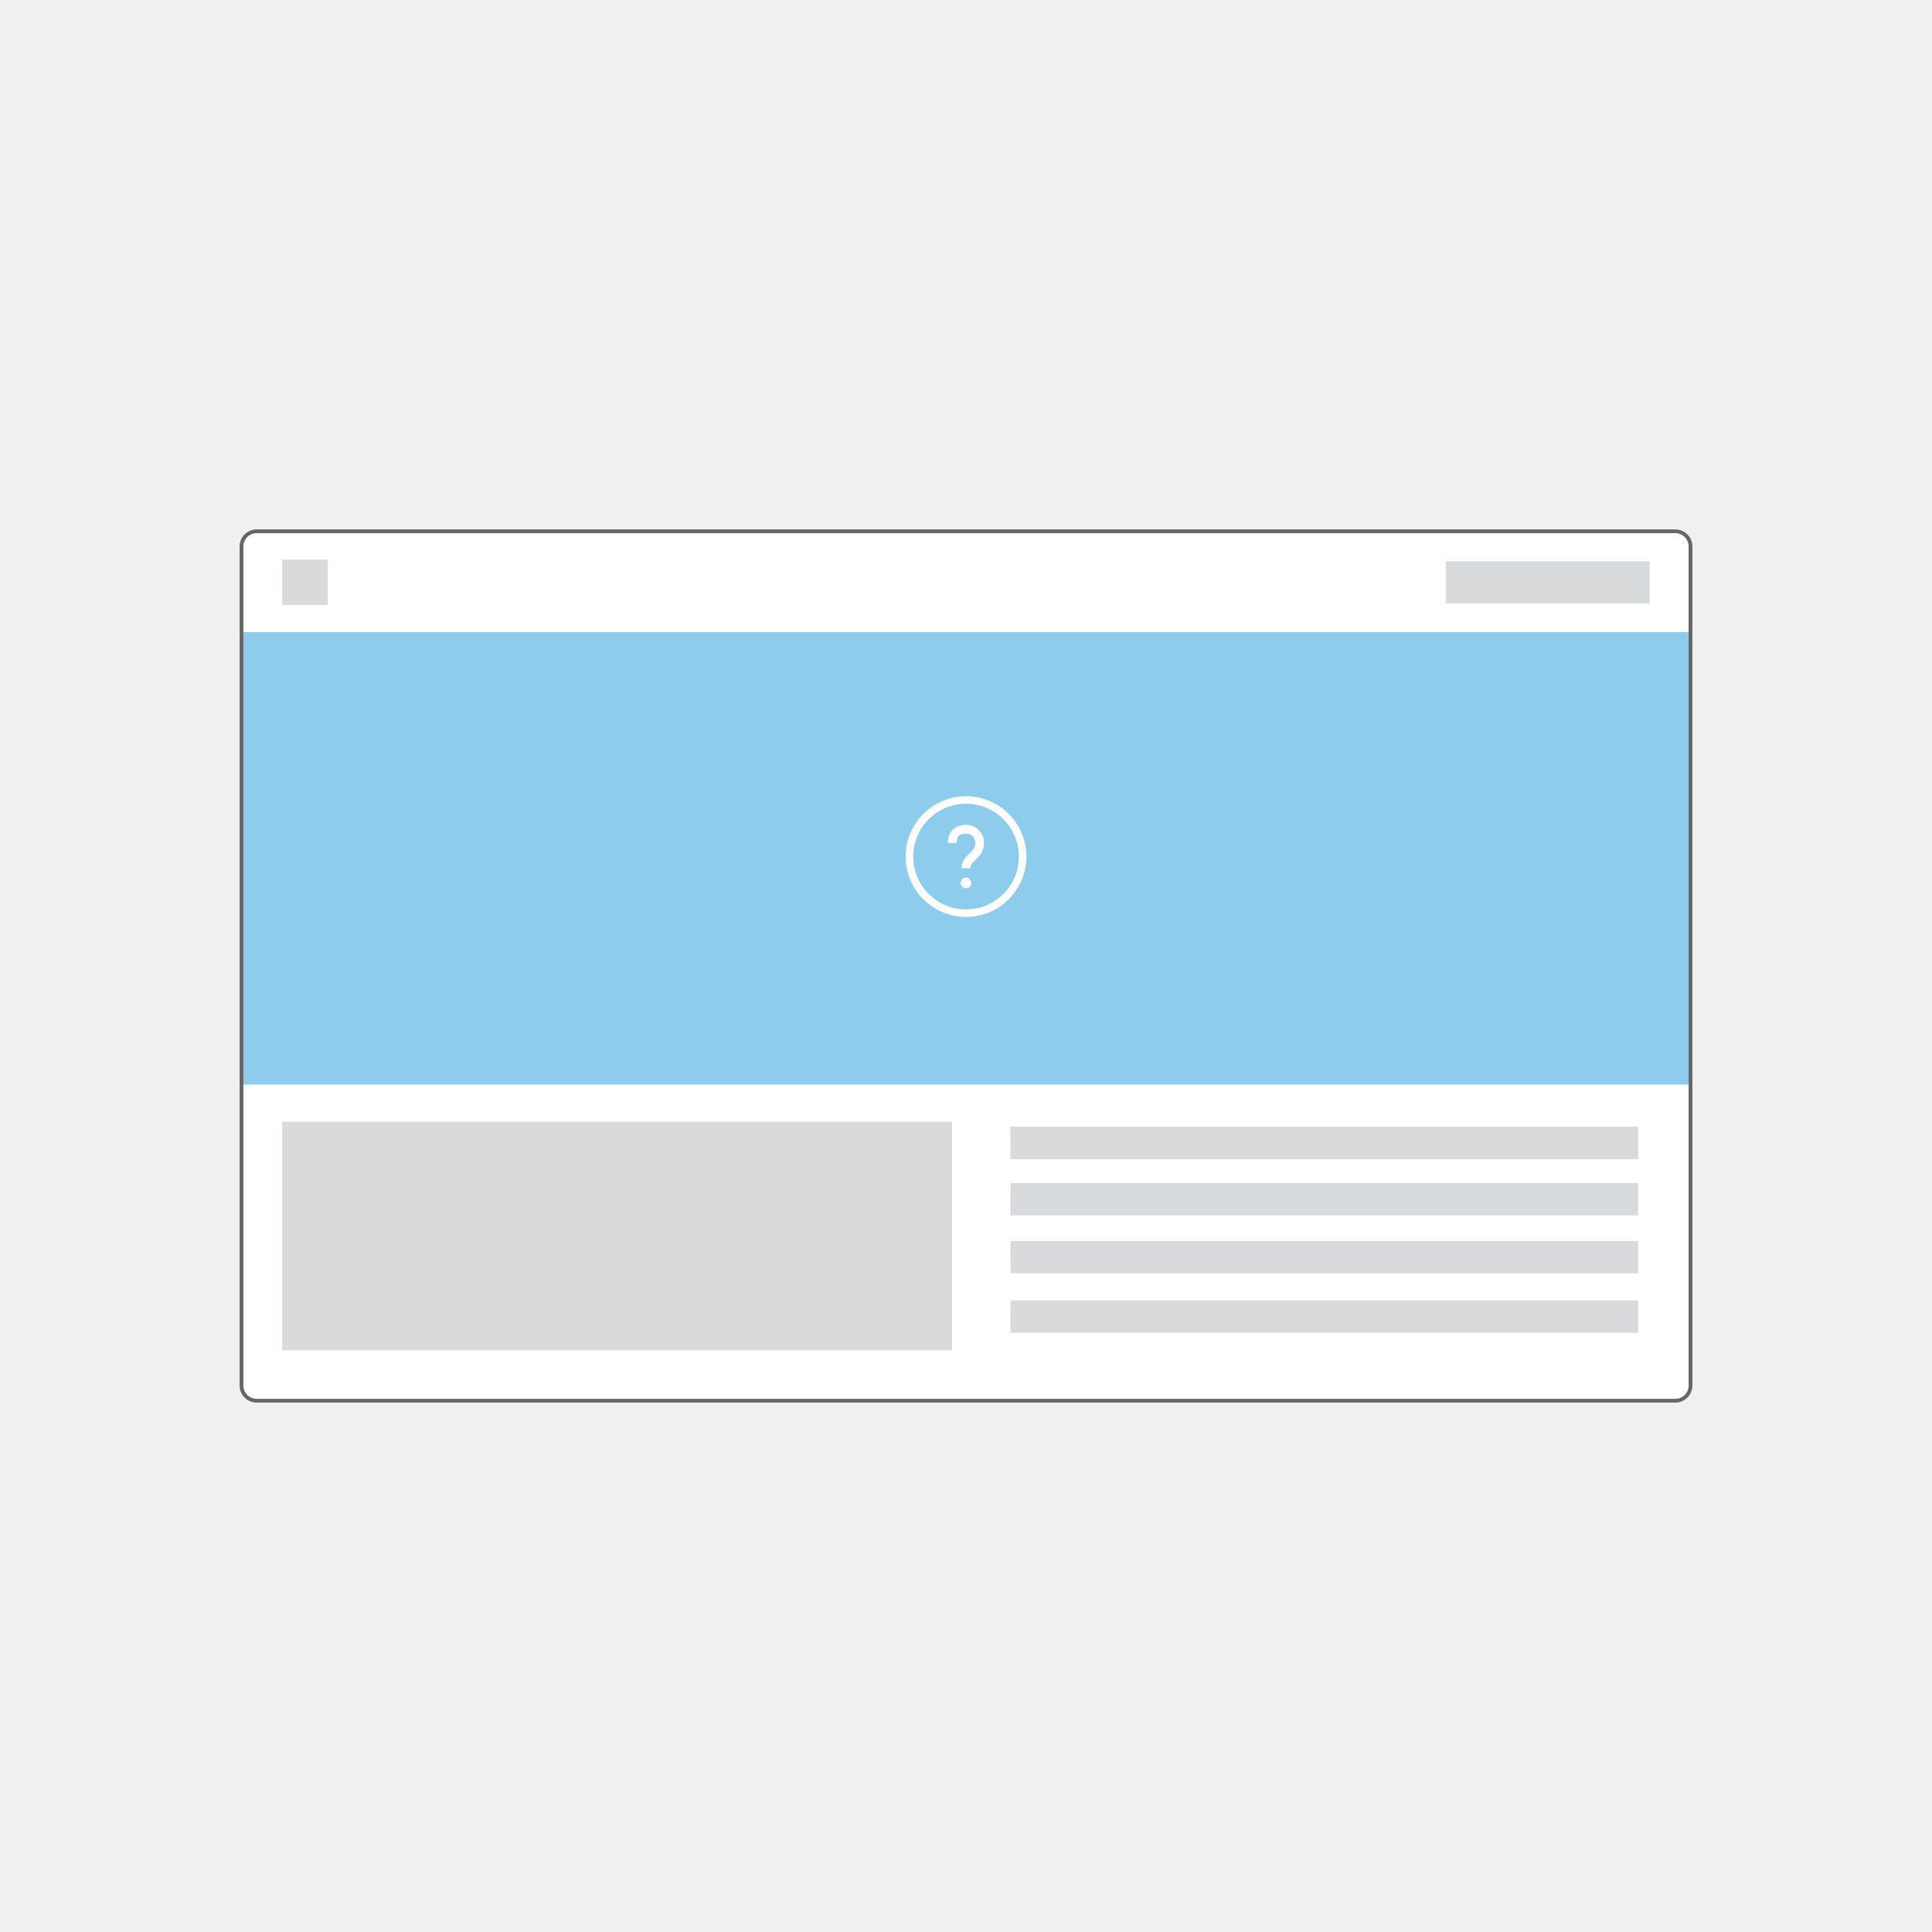
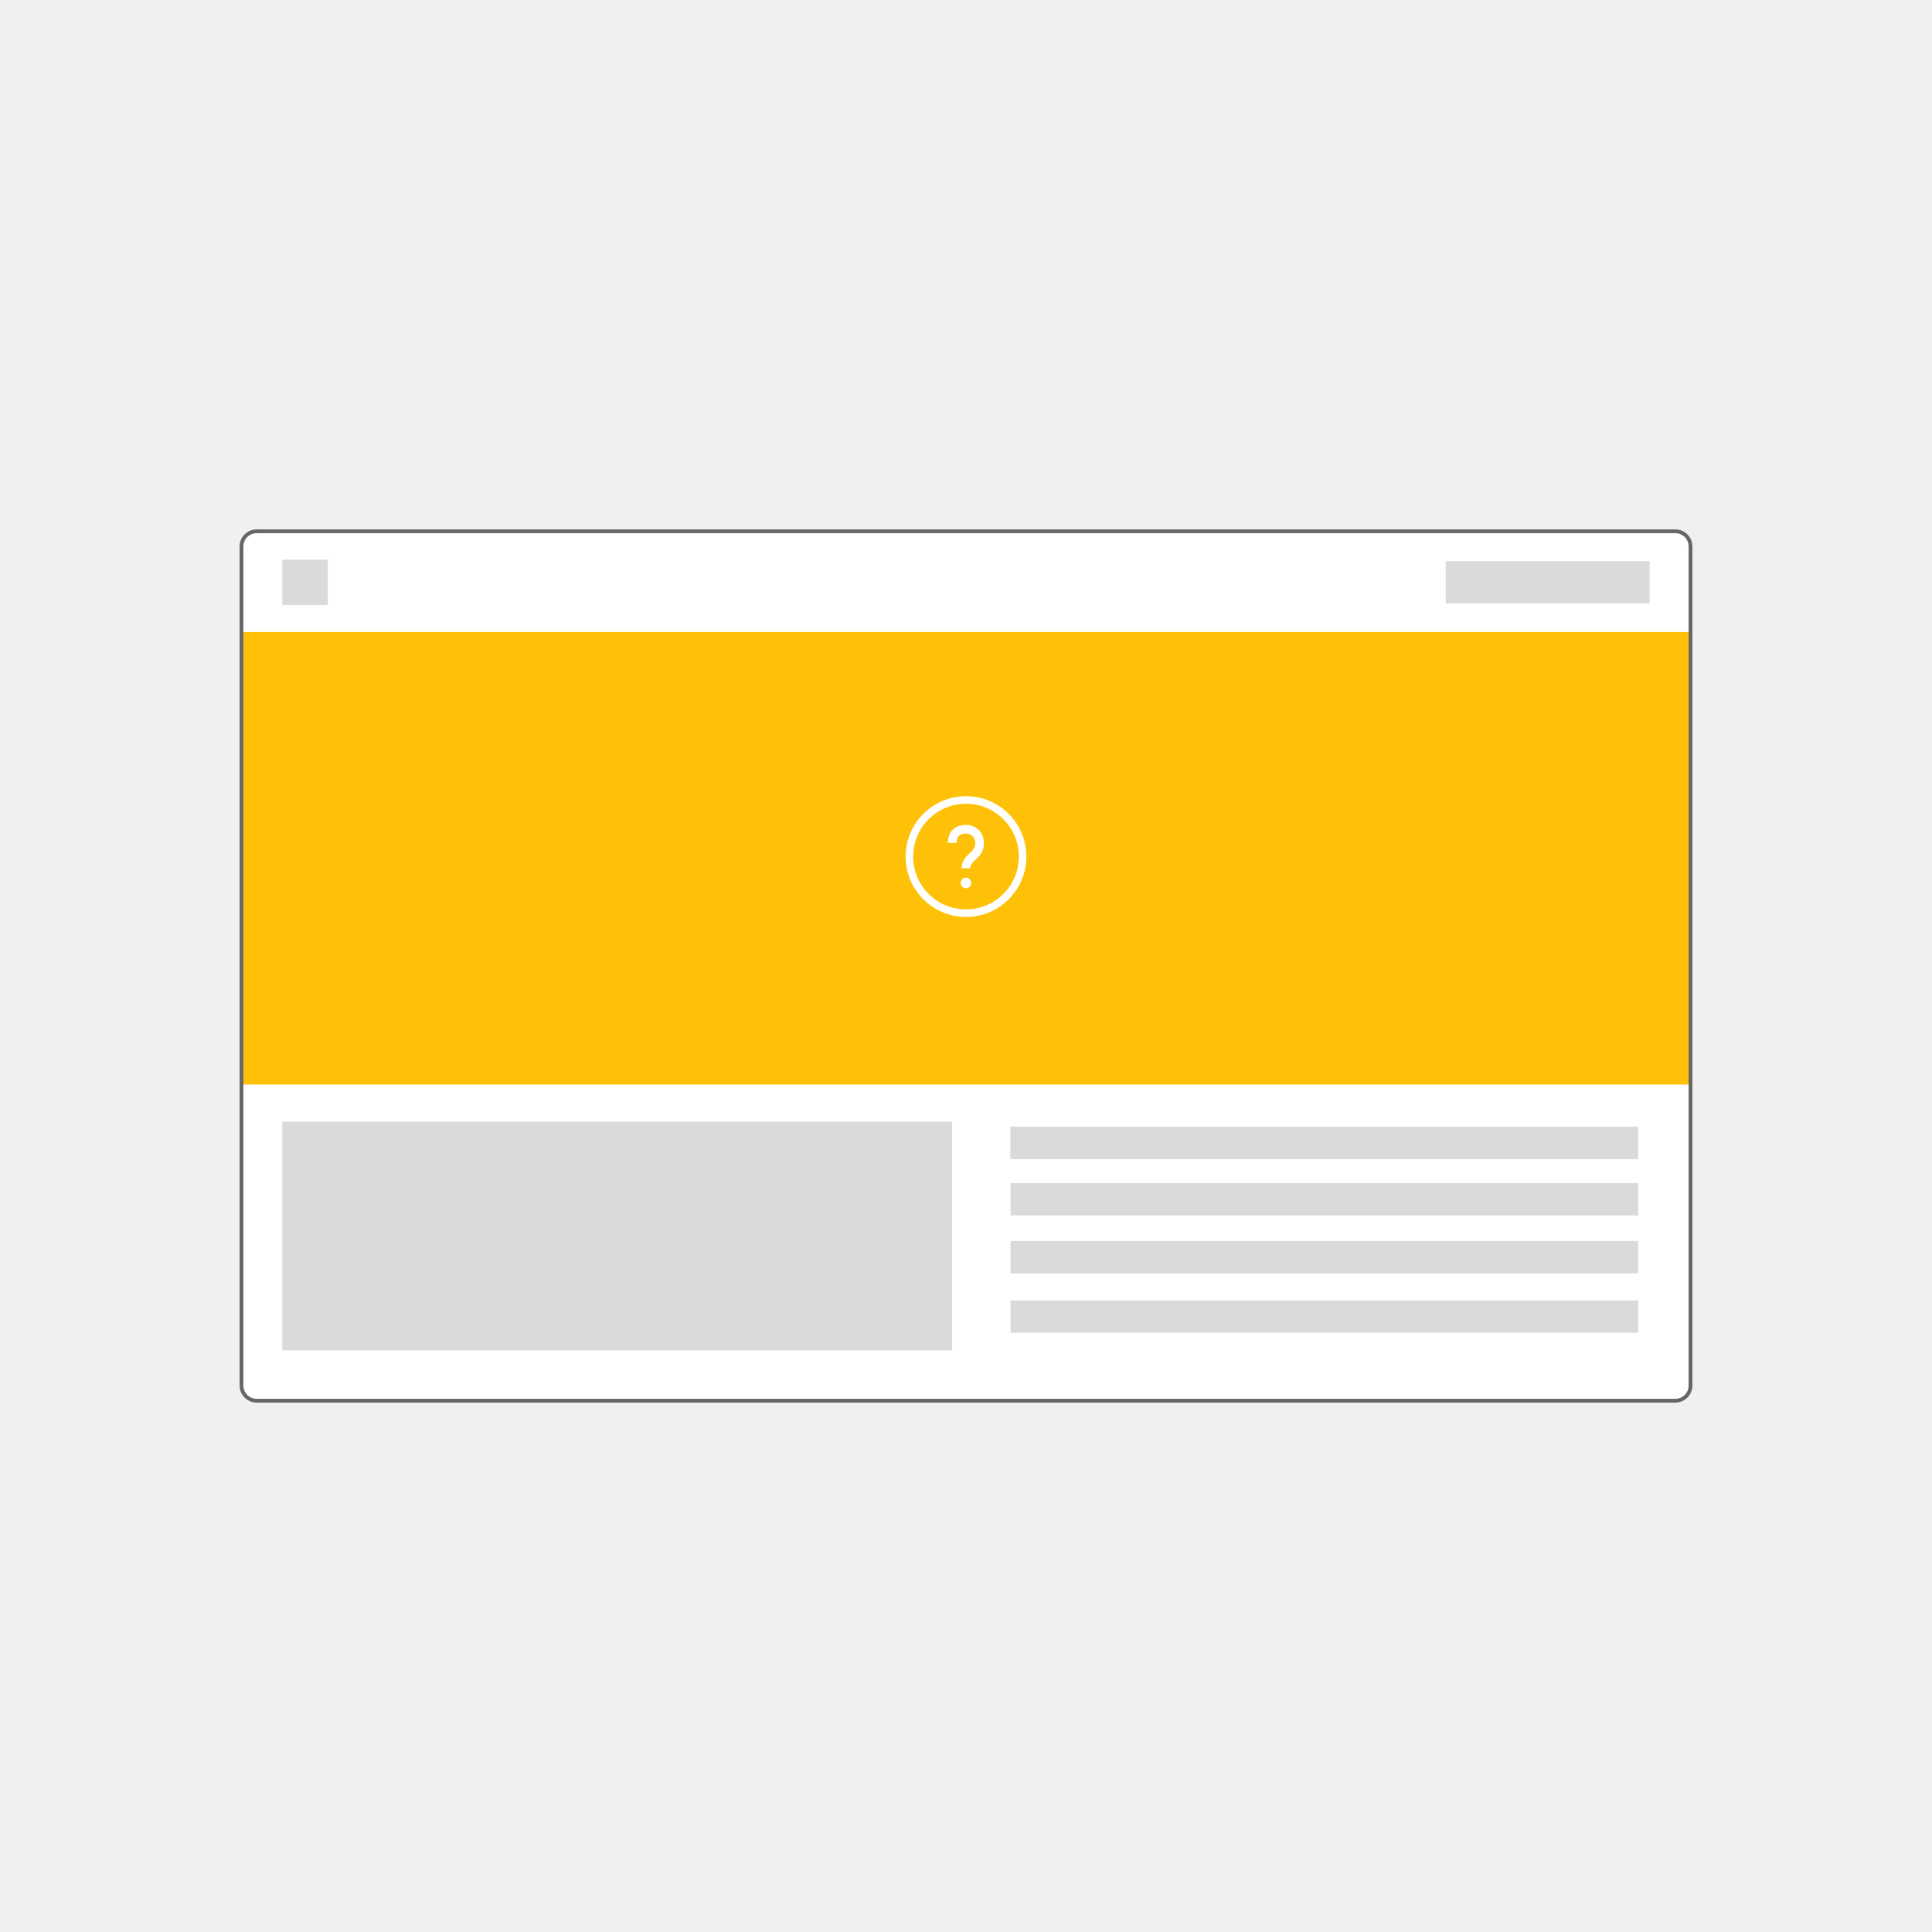
<svg xmlns="http://www.w3.org/2000/svg" xmlns:xlink="http://www.w3.org/1999/xlink" version="1.1" id="图层_1" x="0px" y="0px" viewBox="0 0 256 256" style="enable-background:new 0 0 256 256;" xml:space="preserve">
  <style type="text/css">
	.st0{clip-path:url(#SVGID_2_);}
	.st1{fill:#FFFFFF;}
	.st2{fill:#D9DADB;}
- 	.st3{fill:#8ECCEE;}
+ 	.st3{fill:#ffc107;}
	.st4{fill:none;stroke:#FFFFFF;stroke-miterlimit:10;}
</style>
  <g>
    <defs>
      <path id="SVGID_1_" d="M222,185.6H34c-1.1,0-2-0.9-2-2V72.4c0-1.1,0.9-2,2-2h188c1.1,0,2,0.9,2,2v111.2    C224,184.7,223.1,185.6,222,185.6z" />
    </defs>
    <clipPath id="SVGID_2_">
      <use xlink:href="#SVGID_1_" style="overflow:visible;" />
    </clipPath>
    <g class="st0">
      <rect x="32.01" y="70.4" class="st1" width="191.99" height="115.19" />
      <rect x="191.57" y="74.37" class="st2" width="27.02" height="5.58" />
      <rect x="37.4" y="74.15" class="st2" width="6.03" height="6.03" />
      <rect x="32" y="83.75" class="st3" width="191.99" height="59.96" />
      <rect x="133.9" y="149.29" class="st2" width="83.17" height="4.28" />
      <rect x="133.9" y="164.44" class="st2" width="83.17" height="4.28" />
      <rect x="133.9" y="172.31" class="st2" width="83.17" height="4.28" />
      <rect x="133.9" y="156.77" class="st2" width="83.17" height="4.28" />
      <rect x="133.9" y="149.29" class="st2" width="83.17" height="4.28" />
      <rect x="37.4" y="148.63" class="st2" width="88.76" height="30.29" />
    </g>
    <use xlink:href="#SVGID_1_" style="overflow:visible;fill:none;stroke:#666666;stroke-width:0.5;stroke-miterlimit:10;" />
  </g>
  <circle class="st4" cx="128" cy="113.5" r="7.5" />
  <g>
    <path class="st1" d="M129.7,109.99c0.44,0.44,0.68,1.04,0.68,1.7c0,0.54-0.13,1-0.4,1.42c-0.22,0.35-0.5,0.6-0.74,0.84   c-0.44,0.41-0.67,0.64-0.67,1.1h-1.15c0-1,0.58-1.52,1.03-1.96c0.22-0.19,0.42-0.38,0.56-0.61c0.14-0.23,0.22-0.48,0.22-0.79   c0-0.72-0.52-1.24-1.24-1.24c-0.84,0-1.24,0.4-1.24,1.24h-1.15c0-0.73,0.22-1.33,0.64-1.75c0.42-0.42,1.02-0.64,1.75-0.64   C128.65,109.3,129.26,109.54,129.7,109.99z M128.7,117c0,0.38-0.31,0.7-0.7,0.7s-0.7-0.31-0.7-0.7s0.31-0.7,0.7-0.7   S128.7,116.62,128.7,117z" />
  </g>
</svg>
